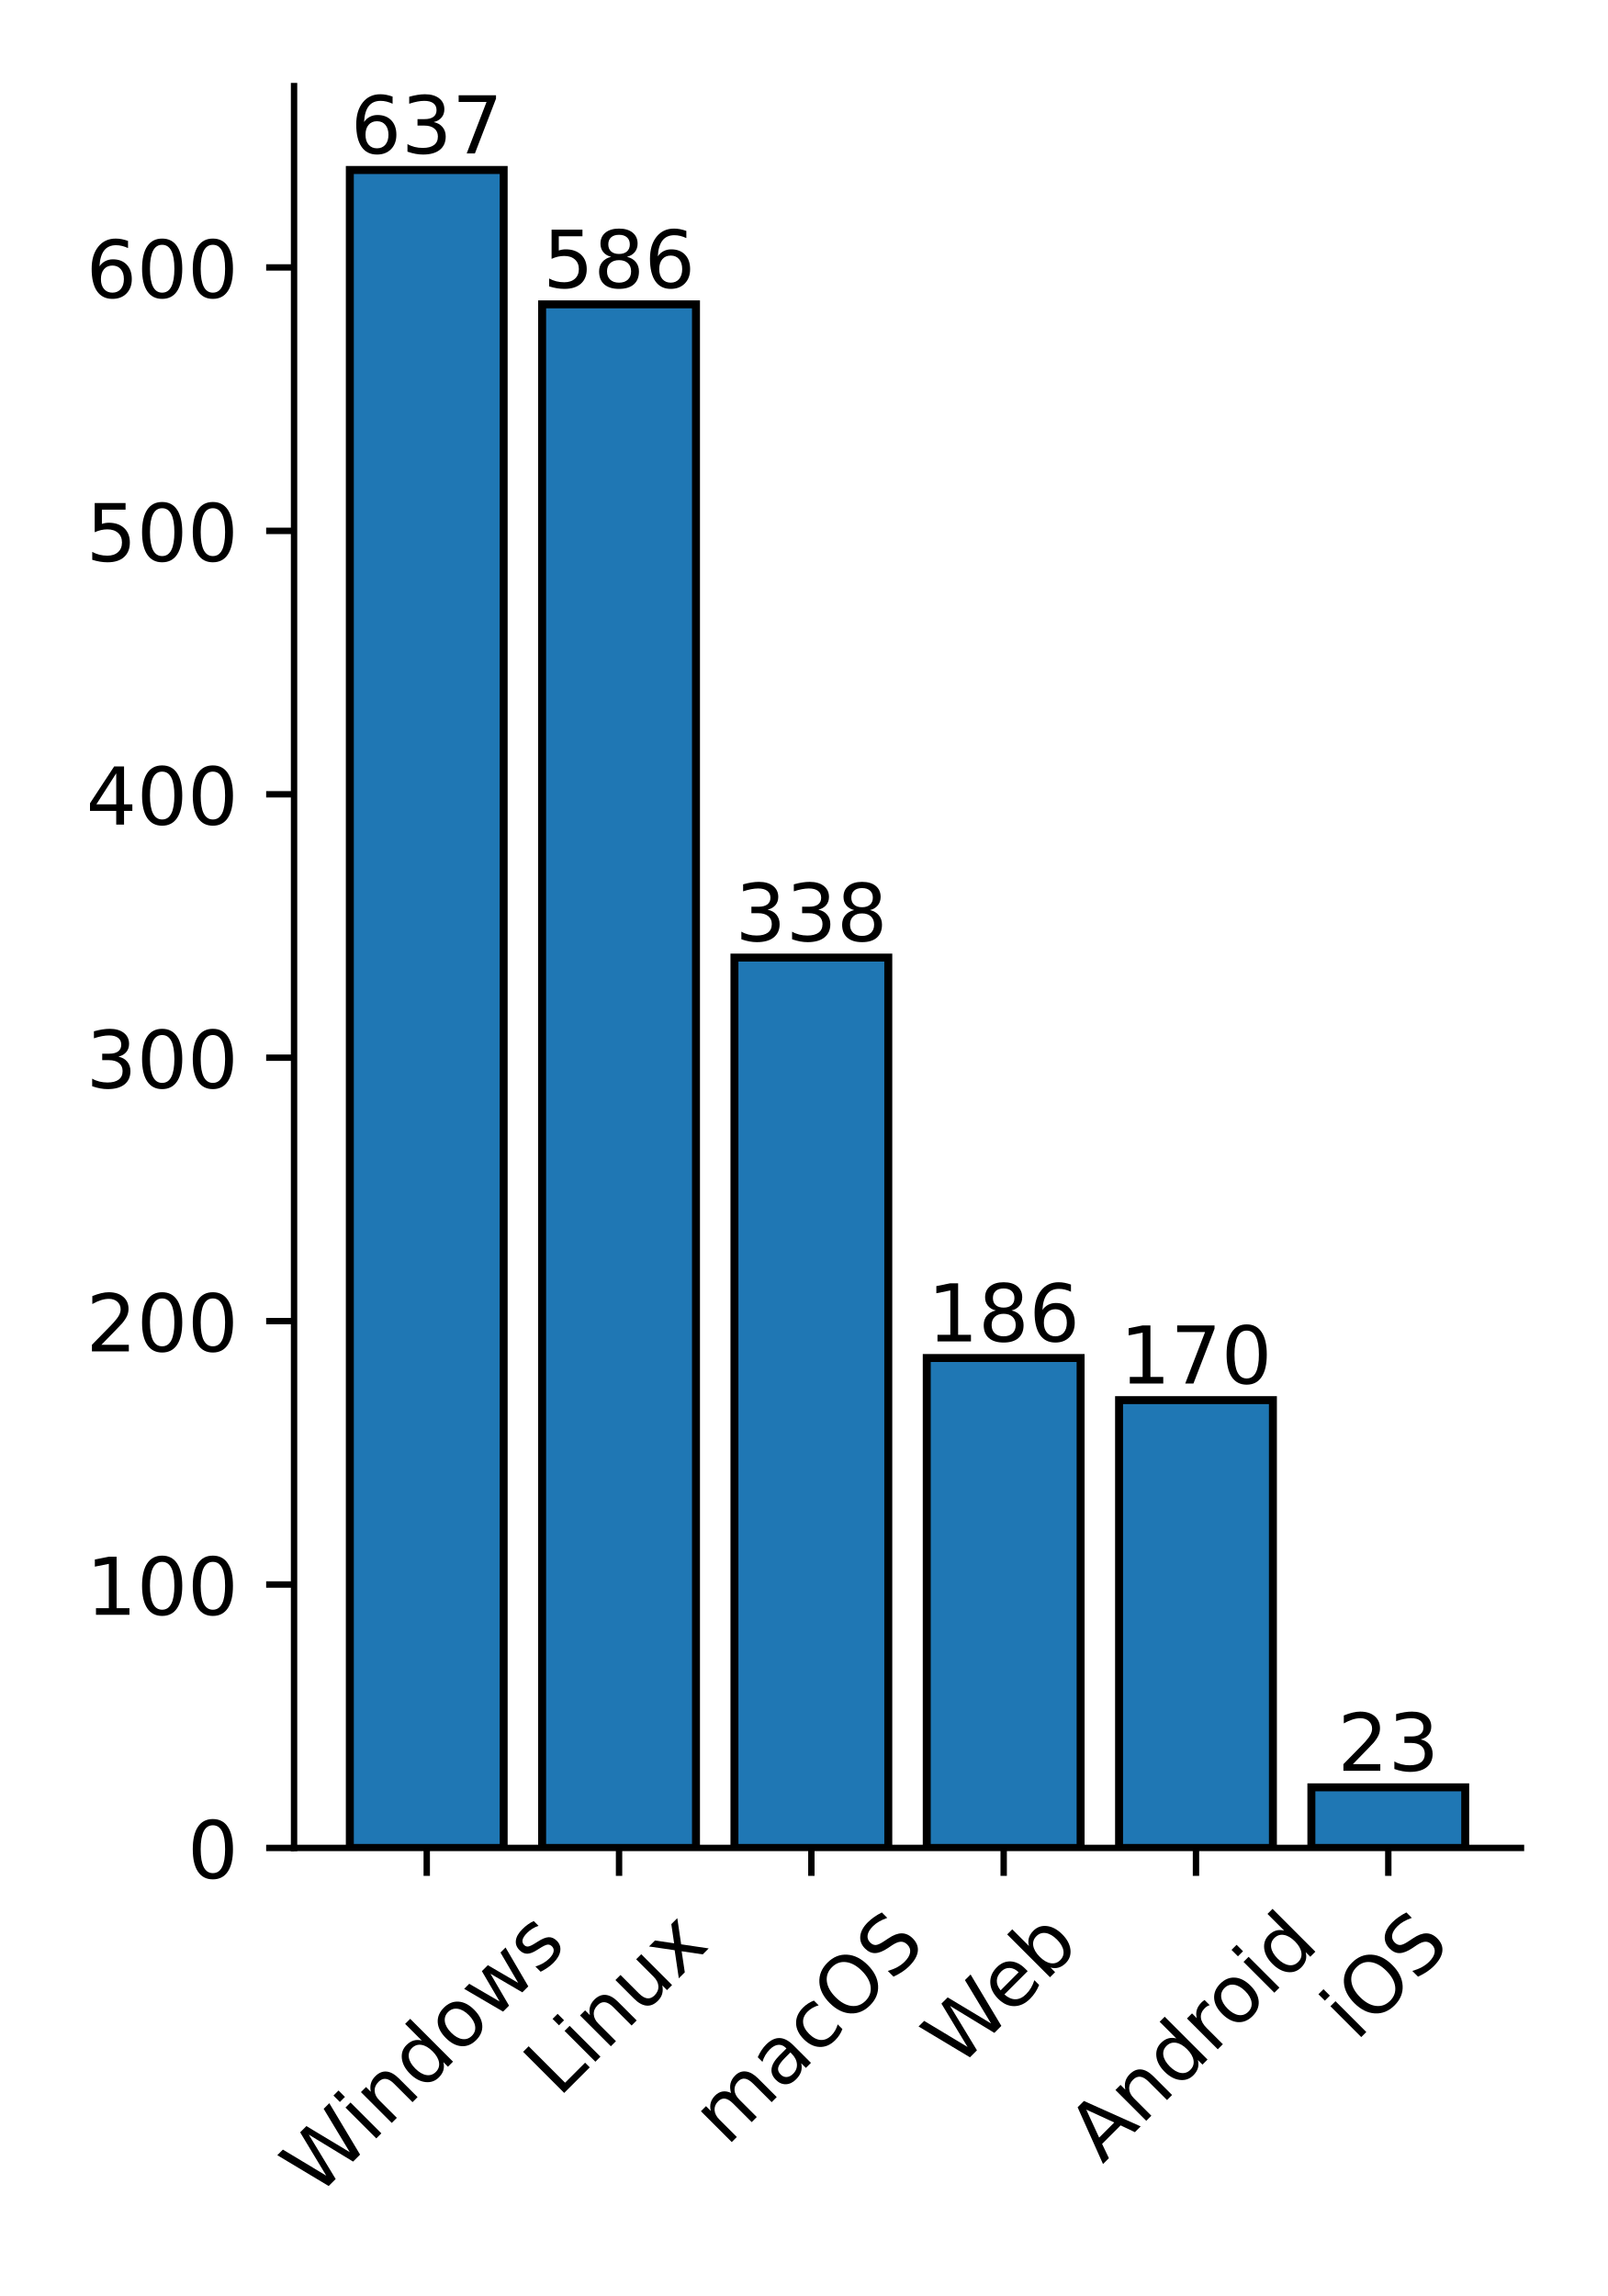
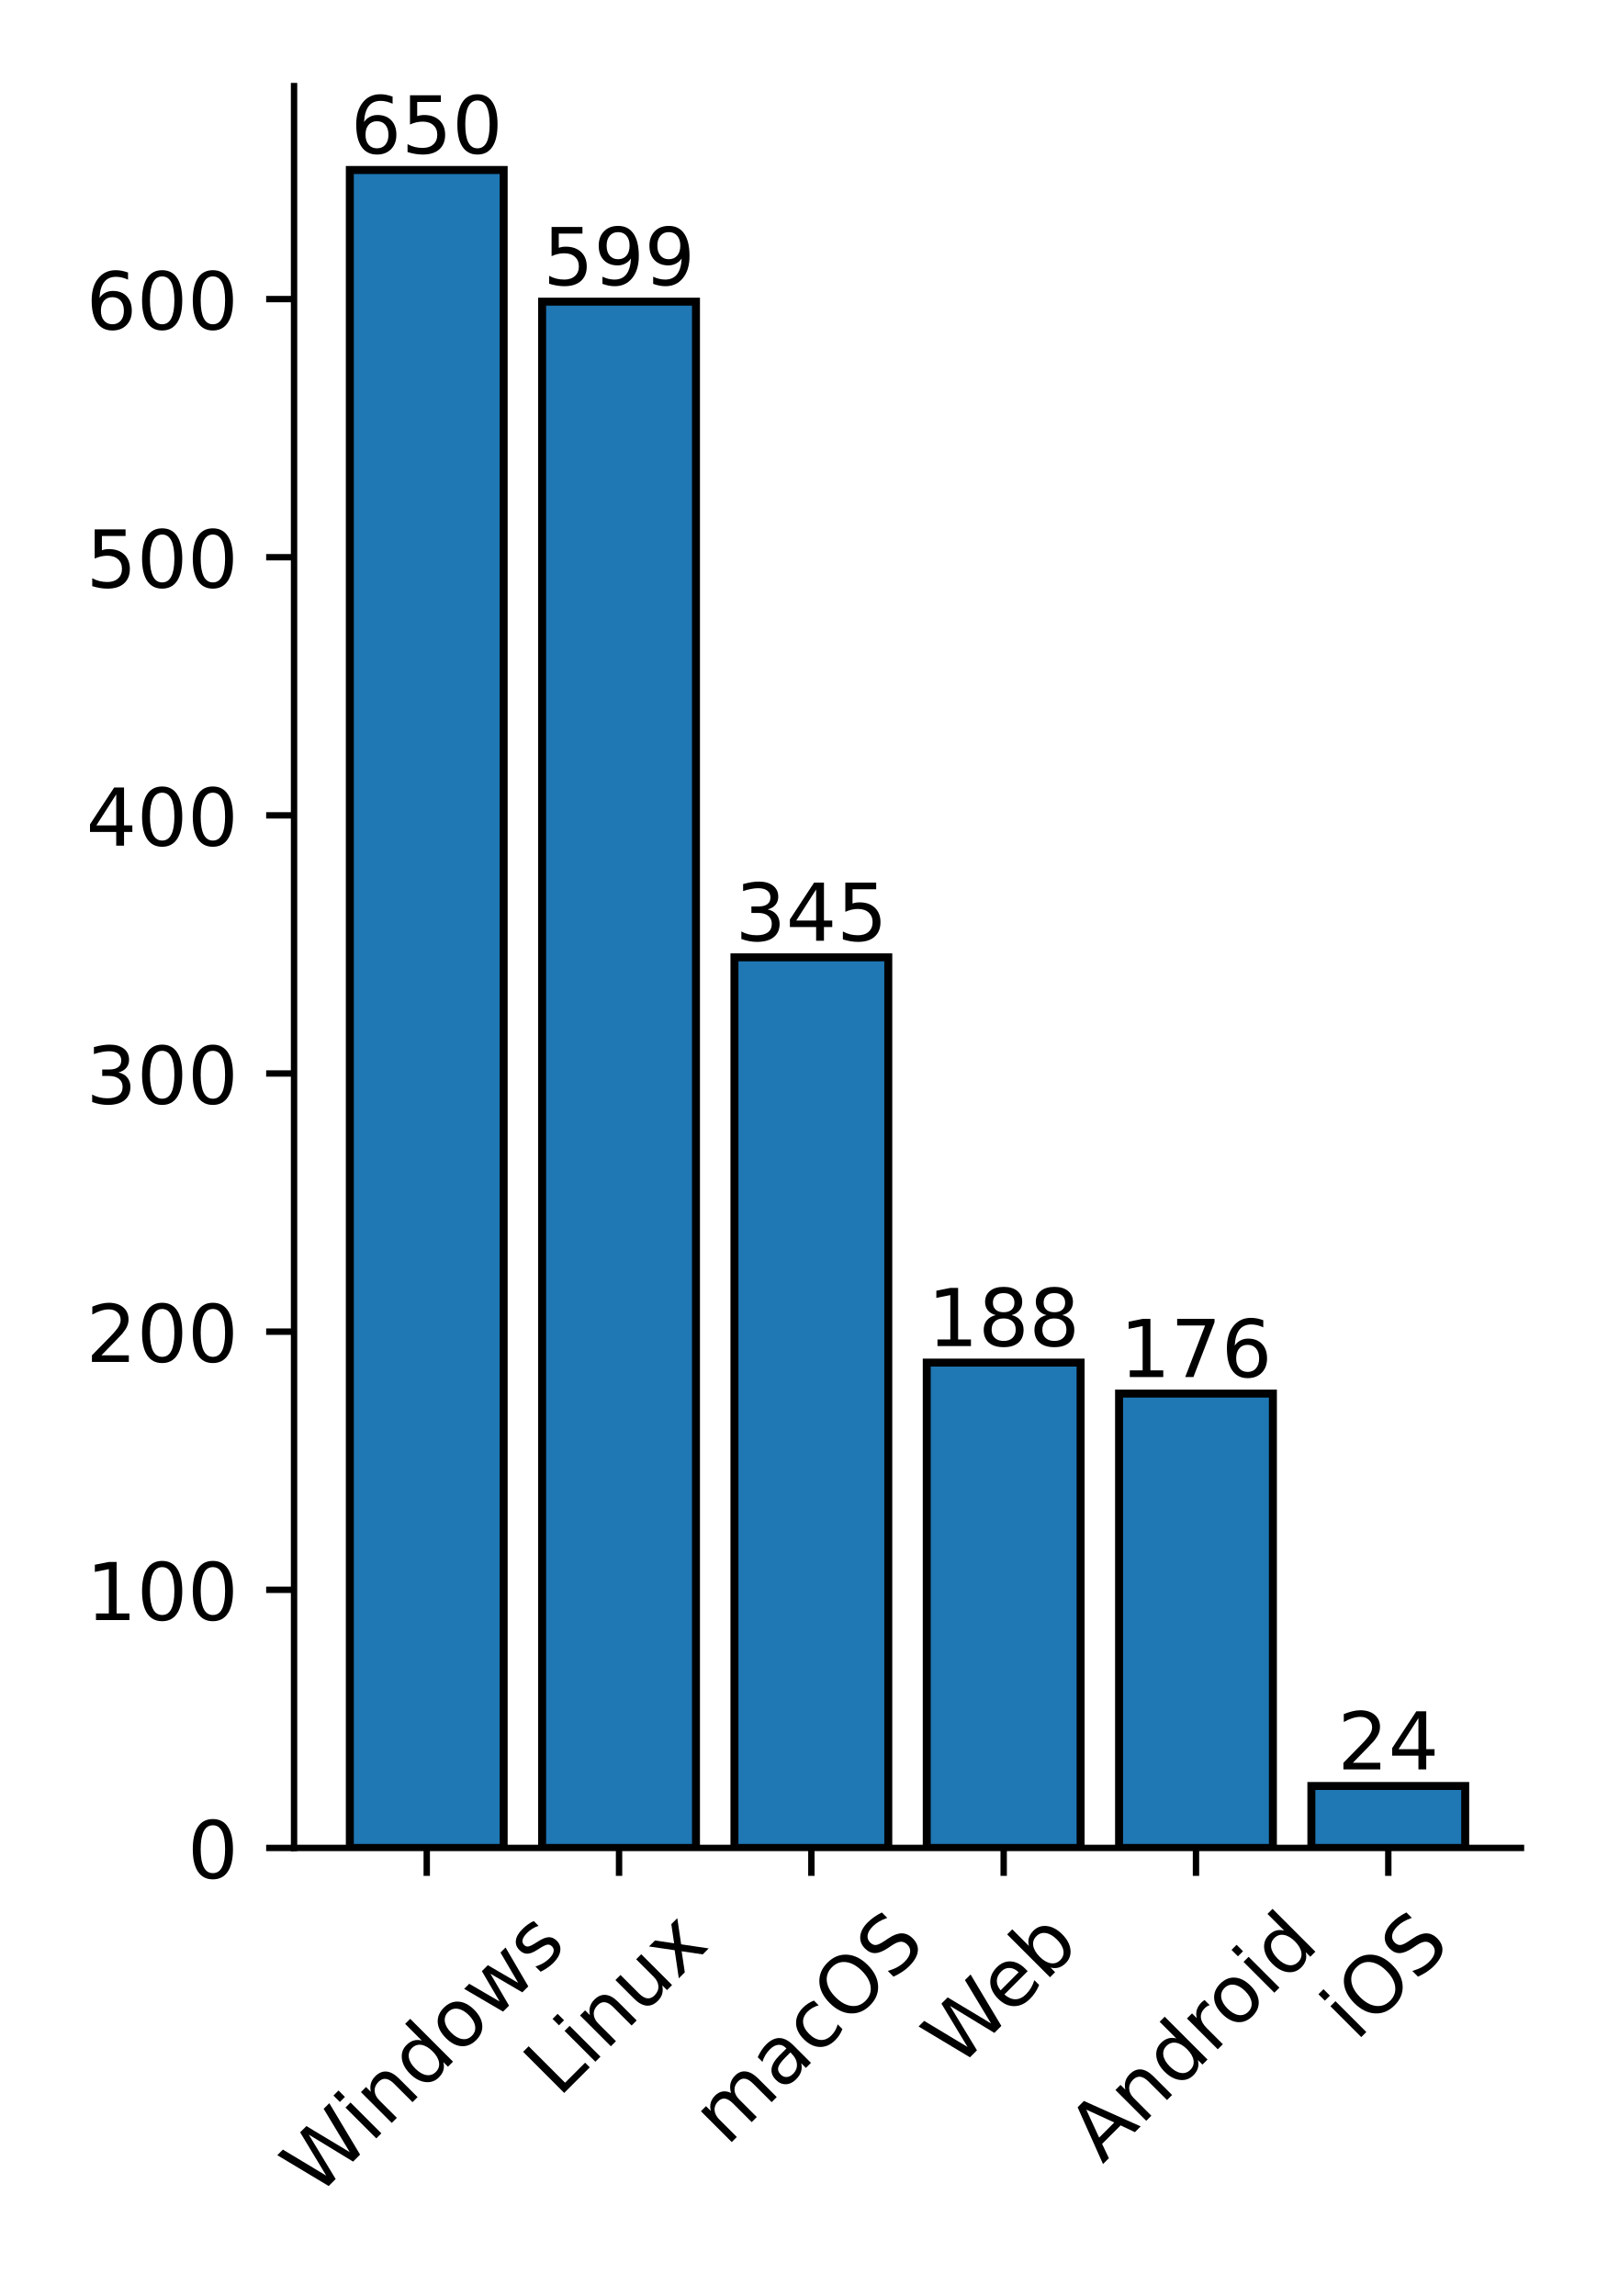
<svg xmlns="http://www.w3.org/2000/svg" xmlns:xlink="http://www.w3.org/1999/xlink" width="201.6pt" height="288pt" viewBox="0 0 201.6 288" version="1.1">
  <defs>
    <style type="text/css">*{stroke-linejoin: round; stroke-linecap: butt}</style>
  </defs>
  <g id="figure_1">
    <g id="patch_1">
      <path d="M 0 288  L 201.6 288  L 201.6 0  L 0 0  L 0 288  z " style="fill: none" />
    </g>
    <g id="axes_1">
      <g id="patch_2">
        <path d="M 36.888 231.796  L 190.8 231.796  L 190.8 10.8  L 36.888 10.8  L 36.888 231.796  z " style="fill: none" />
      </g>
      <g id="patch_3">
-         <path d="M 43.884 231.796  L 63.183 231.796  L 63.183 21.324  L 43.884 21.324  z " clip-path="url(#p522da1a7b5)" style="fill: #1f77b4; stroke: #000000; stroke-linejoin: miter" />
+         <path d="M 43.884 231.796  L 63.183 231.796  L 63.183 21.324  L 43.884 21.324  z " clip-path="url(#pebe64b46ac)" style="fill: #1f77b4; stroke: #000000; stroke-linejoin: miter" />
      </g>
      <g id="patch_4">
-         <path d="M 68.008 231.796  L 87.307 231.796  L 87.307 38.175  L 68.008 38.175  z " clip-path="url(#p522da1a7b5)" style="fill: #1f77b4; stroke: #000000; stroke-linejoin: miter" />
+         <path d="M 68.008 231.796  L 87.307 231.796  L 87.307 37.838  L 68.008 37.838  z " clip-path="url(#pebe64b46ac)" style="fill: #1f77b4; stroke: #000000; stroke-linejoin: miter" />
      </g>
      <g id="patch_5">
-         <path d="M 92.132 231.796  L 111.431 231.796  L 111.431 120.117  L 92.132 120.117  z " clip-path="url(#p522da1a7b5)" style="fill: #1f77b4; stroke: #000000; stroke-linejoin: miter" />
+         <path d="M 92.132 231.796  L 111.431 231.796  L 111.431 120.084  L 92.132 120.084  z " clip-path="url(#pebe64b46ac)" style="fill: #1f77b4; stroke: #000000; stroke-linejoin: miter" />
      </g>
      <g id="patch_6">
-         <path d="M 116.256 231.796  L 135.556 231.796  L 135.556 170.34  L 116.256 170.34  z " clip-path="url(#p522da1a7b5)" style="fill: #1f77b4; stroke: #000000; stroke-linejoin: miter" />
+         <path d="M 116.256 231.796  L 135.556 231.796  L 135.556 170.921  L 116.256 170.921  z " clip-path="url(#pebe64b46ac)" style="fill: #1f77b4; stroke: #000000; stroke-linejoin: miter" />
      </g>
      <g id="patch_7">
-         <path d="M 140.38 231.796  L 159.68 231.796  L 159.68 175.626  L 140.38 175.626  z " clip-path="url(#p522da1a7b5)" style="fill: #1f77b4; stroke: #000000; stroke-linejoin: miter" />
+         <path d="M 140.38 231.796  L 159.68 231.796  L 159.68 174.807  L 140.38 174.807  z " clip-path="url(#pebe64b46ac)" style="fill: #1f77b4; stroke: #000000; stroke-linejoin: miter" />
      </g>
      <g id="patch_8">
-         <path d="M 164.505 231.796  L 183.804 231.796  L 183.804 224.197  L 164.505 224.197  z " clip-path="url(#p522da1a7b5)" style="fill: #1f77b4; stroke: #000000; stroke-linejoin: miter" />
+         <path d="M 164.505 231.796  L 183.804 231.796  L 183.804 224.025  L 164.505 224.025  z " clip-path="url(#pebe64b46ac)" style="fill: #1f77b4; stroke: #000000; stroke-linejoin: miter" />
      </g>
      <g id="matplotlib.axis_1">
        <g id="xtick_1">
          <g id="line2d_1">
            <defs>
-               <path id="m9879edc6cd" d="M 0 0  L 0 3.5  " style="stroke: #000000; stroke-width: 0.8" />
+               <path id="m612bc39507" d="M 0 0  L 0 3.5  " style="stroke: #000000; stroke-width: 0.8" />
            </defs>
            <g>
-               <use xlink:href="#m9879edc6cd" x="53.533" y="231.796" style="stroke: #000000; stroke-width: 0.8" />
+               <use xlink:href="#m612bc39507" x="53.533" y="231.796" style="stroke: #000000; stroke-width: 0.8" />
            </g>
          </g>
          <g id="text_1">
            <g transform="translate(39.7043 275.7294) rotate(-45) scale(0.1 -0.1)">
              <defs>
                <path id="DejaVuSans-57" d="M 213 4666  L 850 4666  L 1831 722  L 2809 4666  L 3519 4666  L 4500 722  L 5478 4666  L 6119 4666  L 4947 0  L 4153 0  L 3169 4050  L 2175 0  L 1381 0  L 213 4666  z " transform="scale(0.015625)" />
                <path id="DejaVuSans-69" d="M 603 3500  L 1178 3500  L 1178 0  L 603 0  L 603 3500  z M 603 4863  L 1178 4863  L 1178 4134  L 603 4134  L 603 4863  z " transform="scale(0.015625)" />
                <path id="DejaVuSans-6e" d="M 3513 2113  L 3513 0  L 2938 0  L 2938 2094  Q 2938 2591 2744 2837  Q 2550 3084 2163 3084  Q 1697 3084 1428 2787  Q 1159 2491 1159 1978  L 1159 0  L 581 0  L 581 3500  L 1159 3500  L 1159 2956  Q 1366 3272 1645 3428  Q 1925 3584 2291 3584  Q 2894 3584 3203 3211  Q 3513 2838 3513 2113  z " transform="scale(0.015625)" />
                <path id="DejaVuSans-64" d="M 2906 2969  L 2906 4863  L 3481 4863  L 3481 0  L 2906 0  L 2906 525  Q 2725 213 2448 61  Q 2172 -91 1784 -91  Q 1150 -91 751 415  Q 353 922 353 1747  Q 353 2572 751 3078  Q 1150 3584 1784 3584  Q 2172 3584 2448 3432  Q 2725 3281 2906 2969  z M 947 1747  Q 947 1113 1208 752  Q 1469 391 1925 391  Q 2381 391 2643 752  Q 2906 1113 2906 1747  Q 2906 2381 2643 2742  Q 2381 3103 1925 3103  Q 1469 3103 1208 2742  Q 947 2381 947 1747  z " transform="scale(0.015625)" />
                <path id="DejaVuSans-6f" d="M 1959 3097  Q 1497 3097 1228 2736  Q 959 2375 959 1747  Q 959 1119 1226 758  Q 1494 397 1959 397  Q 2419 397 2687 759  Q 2956 1122 2956 1747  Q 2956 2369 2687 2733  Q 2419 3097 1959 3097  z M 1959 3584  Q 2709 3584 3137 3096  Q 3566 2609 3566 1747  Q 3566 888 3137 398  Q 2709 -91 1959 -91  Q 1206 -91 779 398  Q 353 888 353 1747  Q 353 2609 779 3096  Q 1206 3584 1959 3584  z " transform="scale(0.015625)" />
                <path id="DejaVuSans-77" d="M 269 3500  L 844 3500  L 1563 769  L 2278 3500  L 2956 3500  L 3675 769  L 4391 3500  L 4966 3500  L 4050 0  L 3372 0  L 2619 2869  L 1863 0  L 1184 0  L 269 3500  z " transform="scale(0.015625)" />
                <path id="DejaVuSans-73" d="M 2834 3397  L 2834 2853  Q 2591 2978 2328 3040  Q 2066 3103 1784 3103  Q 1356 3103 1142 2972  Q 928 2841 928 2578  Q 928 2378 1081 2264  Q 1234 2150 1697 2047  L 1894 2003  Q 2506 1872 2764 1633  Q 3022 1394 3022 966  Q 3022 478 2636 193  Q 2250 -91 1575 -91  Q 1294 -91 989 -36  Q 684 19 347 128  L 347 722  Q 666 556 975 473  Q 1284 391 1588 391  Q 1994 391 2212 530  Q 2431 669 2431 922  Q 2431 1156 2273 1281  Q 2116 1406 1581 1522  L 1381 1569  Q 847 1681 609 1914  Q 372 2147 372 2553  Q 372 3047 722 3315  Q 1072 3584 1716 3584  Q 2034 3584 2315 3537  Q 2597 3491 2834 3397  z " transform="scale(0.015625)" />
              </defs>
              <use xlink:href="#DejaVuSans-57" />
-               <use xlink:href="#DejaVuSans-69" x="96.627" />
-               <use xlink:href="#DejaVuSans-6e" x="124.41" />
-               <use xlink:href="#DejaVuSans-64" x="187.789" />
-               <use xlink:href="#DejaVuSans-6f" x="251.266" />
-               <use xlink:href="#DejaVuSans-77" x="312.447" />
-               <use xlink:href="#DejaVuSans-73" x="394.234" />
+               <use xlink:href="#DejaVuSans-69" transform="translate(96.62695 0)" />
+               <use xlink:href="#DejaVuSans-6e" transform="translate(124.4102 0)" />
+               <use xlink:href="#DejaVuSans-64" transform="translate(187.7891 0)" />
+               <use xlink:href="#DejaVuSans-6f" transform="translate(251.2656 0)" />
+               <use xlink:href="#DejaVuSans-77" transform="translate(312.4473 0)" />
+               <use xlink:href="#DejaVuSans-73" transform="translate(394.2344 0)" />
            </g>
          </g>
        </g>
        <g id="xtick_2">
          <g id="line2d_2">
            <g>
-               <use xlink:href="#m9879edc6cd" x="77.657" y="231.796" style="stroke: #000000; stroke-width: 0.8" />
+               <use xlink:href="#m612bc39507" x="77.657" y="231.796" style="stroke: #000000; stroke-width: 0.8" />
            </g>
          </g>
          <g id="text_2">
            <g transform="translate(70.08254 263.2214) rotate(-45) scale(0.1 -0.1)">
              <defs>
                <path id="DejaVuSans-4c" d="M 628 4666  L 1259 4666  L 1259 531  L 3531 531  L 3531 0  L 628 0  L 628 4666  z " transform="scale(0.015625)" />
                <path id="DejaVuSans-75" d="M 544 1381  L 544 3500  L 1119 3500  L 1119 1403  Q 1119 906 1312 657  Q 1506 409 1894 409  Q 2359 409 2629 706  Q 2900 1003 2900 1516  L 2900 3500  L 3475 3500  L 3475 0  L 2900 0  L 2900 538  Q 2691 219 2414 64  Q 2138 -91 1772 -91  Q 1169 -91 856 284  Q 544 659 544 1381  z M 1991 3584  L 1991 3584  z " transform="scale(0.015625)" />
                <path id="DejaVuSans-78" d="M 3513 3500  L 2247 1797  L 3578 0  L 2900 0  L 1881 1375  L 863 0  L 184 0  L 1544 1831  L 300 3500  L 978 3500  L 1906 2253  L 2834 3500  L 3513 3500  z " transform="scale(0.015625)" />
              </defs>
              <use xlink:href="#DejaVuSans-4c" />
-               <use xlink:href="#DejaVuSans-69" x="55.713" />
-               <use xlink:href="#DejaVuSans-6e" x="83.496" />
-               <use xlink:href="#DejaVuSans-75" x="146.875" />
-               <use xlink:href="#DejaVuSans-78" x="210.254" />
+               <use xlink:href="#DejaVuSans-69" transform="translate(55.71289 0)" />
+               <use xlink:href="#DejaVuSans-6e" transform="translate(83.49609 0)" />
+               <use xlink:href="#DejaVuSans-75" transform="translate(146.875 0)" />
+               <use xlink:href="#DejaVuSans-78" transform="translate(210.2539 0)" />
            </g>
          </g>
        </g>
        <g id="xtick_3">
          <g id="line2d_3">
            <g>
-               <use xlink:href="#m9879edc6cd" x="101.782" y="231.796" style="stroke: #000000; stroke-width: 0.8" />
+               <use xlink:href="#m612bc39507" x="101.782" y="231.796" style="stroke: #000000; stroke-width: 0.8" />
            </g>
          </g>
          <g id="text_3">
            <g transform="translate(91.15073 269.3334) rotate(-45) scale(0.1 -0.1)">
              <defs>
                <path id="DejaVuSans-6d" d="M 3328 2828  Q 3544 3216 3844 3400  Q 4144 3584 4550 3584  Q 5097 3584 5394 3201  Q 5691 2819 5691 2113  L 5691 0  L 5113 0  L 5113 2094  Q 5113 2597 4934 2840  Q 4756 3084 4391 3084  Q 3944 3084 3684 2787  Q 3425 2491 3425 1978  L 3425 0  L 2847 0  L 2847 2094  Q 2847 2600 2669 2842  Q 2491 3084 2119 3084  Q 1678 3084 1418 2786  Q 1159 2488 1159 1978  L 1159 0  L 581 0  L 581 3500  L 1159 3500  L 1159 2956  Q 1356 3278 1631 3431  Q 1906 3584 2284 3584  Q 2666 3584 2933 3390  Q 3200 3197 3328 2828  z " transform="scale(0.015625)" />
                <path id="DejaVuSans-61" d="M 2194 1759  Q 1497 1759 1228 1600  Q 959 1441 959 1056  Q 959 750 1161 570  Q 1363 391 1709 391  Q 2188 391 2477 730  Q 2766 1069 2766 1631  L 2766 1759  L 2194 1759  z M 3341 1997  L 3341 0  L 2766 0  L 2766 531  Q 2569 213 2275 61  Q 1981 -91 1556 -91  Q 1019 -91 701 211  Q 384 513 384 1019  Q 384 1609 779 1909  Q 1175 2209 1959 2209  L 2766 2209  L 2766 2266  Q 2766 2663 2505 2880  Q 2244 3097 1772 3097  Q 1472 3097 1187 3025  Q 903 2953 641 2809  L 641 3341  Q 956 3463 1253 3523  Q 1550 3584 1831 3584  Q 2591 3584 2966 3190  Q 3341 2797 3341 1997  z " transform="scale(0.015625)" />
                <path id="DejaVuSans-63" d="M 3122 3366  L 3122 2828  Q 2878 2963 2633 3030  Q 2388 3097 2138 3097  Q 1578 3097 1268 2742  Q 959 2388 959 1747  Q 959 1106 1268 751  Q 1578 397 2138 397  Q 2388 397 2633 464  Q 2878 531 3122 666  L 3122 134  Q 2881 22 2623 -34  Q 2366 -91 2075 -91  Q 1284 -91 818 406  Q 353 903 353 1747  Q 353 2603 823 3093  Q 1294 3584 2113 3584  Q 2378 3584 2631 3529  Q 2884 3475 3122 3366  z " transform="scale(0.015625)" />
                <path id="DejaVuSans-4f" d="M 2522 4238  Q 1834 4238 1429 3725  Q 1025 3213 1025 2328  Q 1025 1447 1429 934  Q 1834 422 2522 422  Q 3209 422 3611 934  Q 4013 1447 4013 2328  Q 4013 3213 3611 3725  Q 3209 4238 2522 4238  z M 2522 4750  Q 3503 4750 4090 4092  Q 4678 3434 4678 2328  Q 4678 1225 4090 567  Q 3503 -91 2522 -91  Q 1538 -91 948 565  Q 359 1222 359 2328  Q 359 3434 948 4092  Q 1538 4750 2522 4750  z " transform="scale(0.015625)" />
                <path id="DejaVuSans-53" d="M 3425 4513  L 3425 3897  Q 3066 4069 2747 4153  Q 2428 4238 2131 4238  Q 1616 4238 1336 4038  Q 1056 3838 1056 3469  Q 1056 3159 1242 3001  Q 1428 2844 1947 2747  L 2328 2669  Q 3034 2534 3370 2195  Q 3706 1856 3706 1288  Q 3706 609 3251 259  Q 2797 -91 1919 -91  Q 1588 -91 1214 -16  Q 841 59 441 206  L 441 856  Q 825 641 1194 531  Q 1563 422 1919 422  Q 2459 422 2753 634  Q 3047 847 3047 1241  Q 3047 1584 2836 1778  Q 2625 1972 2144 2069  L 1759 2144  Q 1053 2284 737 2584  Q 422 2884 422 3419  Q 422 4038 858 4394  Q 1294 4750 2059 4750  Q 2388 4750 2728 4690  Q 3069 4631 3425 4513  z " transform="scale(0.015625)" />
              </defs>
              <use xlink:href="#DejaVuSans-6d" />
-               <use xlink:href="#DejaVuSans-61" x="97.412" />
-               <use xlink:href="#DejaVuSans-63" x="158.691" />
-               <use xlink:href="#DejaVuSans-4f" x="213.672" />
-               <use xlink:href="#DejaVuSans-53" x="292.383" />
+               <use xlink:href="#DejaVuSans-61" transform="translate(97.41211 0)" />
+               <use xlink:href="#DejaVuSans-63" transform="translate(158.6914 0)" />
+               <use xlink:href="#DejaVuSans-4f" transform="translate(213.6719 0)" />
+               <use xlink:href="#DejaVuSans-53" transform="translate(292.3828 0)" />
            </g>
          </g>
        </g>
        <g id="xtick_4">
          <g id="line2d_4">
            <g>
-               <use xlink:href="#m9879edc6cd" x="125.906" y="231.796" style="stroke: #000000; stroke-width: 0.8" />
+               <use xlink:href="#m612bc39507" x="125.906" y="231.796" style="stroke: #000000; stroke-width: 0.8" />
            </g>
          </g>
          <g id="text_4">
            <g transform="translate(120.149 259.5853) rotate(-45) scale(0.1 -0.1)">
              <defs>
                <path id="DejaVuSans-65" d="M 3597 1894  L 3597 1613  L 953 1613  Q 991 1019 1311 708  Q 1631 397 2203 397  Q 2534 397 2845 478  Q 3156 559 3463 722  L 3463 178  Q 3153 47 2828 -22  Q 2503 -91 2169 -91  Q 1331 -91 842 396  Q 353 884 353 1716  Q 353 2575 817 3079  Q 1281 3584 2069 3584  Q 2775 3584 3186 3129  Q 3597 2675 3597 1894  z M 3022 2063  Q 3016 2534 2758 2815  Q 2500 3097 2075 3097  Q 1594 3097 1305 2825  Q 1016 2553 972 2059  L 3022 2063  z " transform="scale(0.015625)" />
                <path id="DejaVuSans-62" d="M 3116 1747  Q 3116 2381 2855 2742  Q 2594 3103 2138 3103  Q 1681 3103 1420 2742  Q 1159 2381 1159 1747  Q 1159 1113 1420 752  Q 1681 391 2138 391  Q 2594 391 2855 752  Q 3116 1113 3116 1747  z M 1159 2969  Q 1341 3281 1617 3432  Q 1894 3584 2278 3584  Q 2916 3584 3314 3078  Q 3713 2572 3713 1747  Q 3713 922 3314 415  Q 2916 -91 2278 -91  Q 1894 -91 1617 61  Q 1341 213 1159 525  L 1159 0  L 581 0  L 581 4863  L 1159 4863  L 1159 2969  z " transform="scale(0.015625)" />
              </defs>
              <use xlink:href="#DejaVuSans-57" />
-               <use xlink:href="#DejaVuSans-65" x="93.002" />
-               <use xlink:href="#DejaVuSans-62" x="154.525" />
+               <use xlink:href="#DejaVuSans-65" transform="translate(93.00195 0)" />
+               <use xlink:href="#DejaVuSans-62" transform="translate(154.5254 0)" />
            </g>
          </g>
        </g>
        <g id="xtick_5">
          <g id="line2d_5">
            <g>
-               <use xlink:href="#m9879edc6cd" x="150.03" y="231.796" style="stroke: #000000; stroke-width: 0.8" />
+               <use xlink:href="#m612bc39507" x="150.03" y="231.796" style="stroke: #000000; stroke-width: 0.8" />
            </g>
          </g>
          <g id="text_5">
            <g transform="translate(138.3136 271.5045) rotate(-45) scale(0.1 -0.1)">
              <defs>
                <path id="DejaVuSans-41" d="M 2188 4044  L 1331 1722  L 3047 1722  L 2188 4044  z M 1831 4666  L 2547 4666  L 4325 0  L 3669 0  L 3244 1197  L 1141 1197  L 716 0  L 50 0  L 1831 4666  z " transform="scale(0.015625)" />
                <path id="DejaVuSans-72" d="M 2631 2963  Q 2534 3019 2420 3045  Q 2306 3072 2169 3072  Q 1681 3072 1420 2755  Q 1159 2438 1159 1844  L 1159 0  L 581 0  L 581 3500  L 1159 3500  L 1159 2956  Q 1341 3275 1631 3429  Q 1922 3584 2338 3584  Q 2397 3584 2469 3576  Q 2541 3569 2628 3553  L 2631 2963  z " transform="scale(0.015625)" />
              </defs>
              <use xlink:href="#DejaVuSans-41" />
-               <use xlink:href="#DejaVuSans-6e" x="68.408" />
-               <use xlink:href="#DejaVuSans-64" x="131.787" />
-               <use xlink:href="#DejaVuSans-72" x="195.264" />
-               <use xlink:href="#DejaVuSans-6f" x="234.127" />
-               <use xlink:href="#DejaVuSans-69" x="295.309" />
-               <use xlink:href="#DejaVuSans-64" x="323.092" />
+               <use xlink:href="#DejaVuSans-6e" transform="translate(68.4082 0)" />
+               <use xlink:href="#DejaVuSans-64" transform="translate(131.7871 0)" />
+               <use xlink:href="#DejaVuSans-72" transform="translate(195.2637 0)" />
+               <use xlink:href="#DejaVuSans-6f" transform="translate(234.127 0)" />
+               <use xlink:href="#DejaVuSans-69" transform="translate(295.3086 0)" />
+               <use xlink:href="#DejaVuSans-64" transform="translate(323.0918 0)" />
            </g>
          </g>
        </g>
        <g id="xtick_6">
          <g id="line2d_6">
            <g>
-               <use xlink:href="#m9879edc6cd" x="174.154" y="231.796" style="stroke: #000000; stroke-width: 0.8" />
+               <use xlink:href="#m612bc39507" x="174.154" y="231.796" style="stroke: #000000; stroke-width: 0.8" />
            </g>
          </g>
          <g id="text_6">
            <g transform="translate(170.0956 256.189) rotate(-45) scale(0.1 -0.1)">
              <use xlink:href="#DejaVuSans-69" />
-               <use xlink:href="#DejaVuSans-4f" x="27.783" />
-               <use xlink:href="#DejaVuSans-53" x="106.494" />
+               <use xlink:href="#DejaVuSans-4f" transform="translate(27.7832 0)" />
+               <use xlink:href="#DejaVuSans-53" transform="translate(106.4941 0)" />
            </g>
          </g>
        </g>
      </g>
      <g id="matplotlib.axis_2">
        <g id="ytick_1">
          <g id="line2d_7">
            <defs>
-               <path id="macdeab1734" d="M 0 0  L -3.5 0  " style="stroke: #000000; stroke-width: 0.8" />
+               <path id="m6b2bd53ecc" d="M 0 0  L -3.5 0  " style="stroke: #000000; stroke-width: 0.8" />
            </defs>
            <g>
-               <use xlink:href="#macdeab1734" x="36.888" y="231.796" style="stroke: #000000; stroke-width: 0.8" />
+               <use xlink:href="#m6b2bd53ecc" x="36.888" y="231.796" style="stroke: #000000; stroke-width: 0.8" />
            </g>
          </g>
          <g id="text_7">
            <g transform="translate(23.525 235.5956) scale(0.1 -0.1)">
              <defs>
                <path id="DejaVuSans-30" d="M 2034 4250  Q 1547 4250 1301 3770  Q 1056 3291 1056 2328  Q 1056 1369 1301 889  Q 1547 409 2034 409  Q 2525 409 2770 889  Q 3016 1369 3016 2328  Q 3016 3291 2770 3770  Q 2525 4250 2034 4250  z M 2034 4750  Q 2819 4750 3233 4129  Q 3647 3509 3647 2328  Q 3647 1150 3233 529  Q 2819 -91 2034 -91  Q 1250 -91 836 529  Q 422 1150 422 2328  Q 422 3509 836 4129  Q 1250 4750 2034 4750  z " transform="scale(0.015625)" />
              </defs>
              <use xlink:href="#DejaVuSans-30" />
            </g>
          </g>
        </g>
        <g id="ytick_2">
          <g id="line2d_8">
            <g>
-               <use xlink:href="#macdeab1734" x="36.888" y="198.755" style="stroke: #000000; stroke-width: 0.8" />
+               <use xlink:href="#m6b2bd53ecc" x="36.888" y="199.416" style="stroke: #000000; stroke-width: 0.8" />
            </g>
          </g>
          <g id="text_8">
-             <g transform="translate(10.8 202.5543) scale(0.1 -0.1)">
+             <g transform="translate(10.8 203.2152) scale(0.1 -0.1)">
              <defs>
                <path id="DejaVuSans-31" d="M 794 531  L 1825 531  L 1825 4091  L 703 3866  L 703 4441  L 1819 4666  L 2450 4666  L 2450 531  L 3481 531  L 3481 0  L 794 0  L 794 531  z " transform="scale(0.015625)" />
              </defs>
              <use xlink:href="#DejaVuSans-31" />
-               <use xlink:href="#DejaVuSans-30" x="63.623" />
-               <use xlink:href="#DejaVuSans-30" x="127.246" />
+               <use xlink:href="#DejaVuSans-30" transform="translate(63.62305 0)" />
+               <use xlink:href="#DejaVuSans-30" transform="translate(127.2461 0)" />
            </g>
          </g>
        </g>
        <g id="ytick_3">
          <g id="line2d_9">
            <g>
-               <use xlink:href="#macdeab1734" x="36.888" y="165.714" style="stroke: #000000; stroke-width: 0.8" />
+               <use xlink:href="#m6b2bd53ecc" x="36.888" y="167.036" style="stroke: #000000; stroke-width: 0.8" />
            </g>
          </g>
          <g id="text_9">
-             <g transform="translate(10.8 169.5131) scale(0.1 -0.1)">
+             <g transform="translate(10.8 170.8347) scale(0.1 -0.1)">
              <defs>
                <path id="DejaVuSans-32" d="M 1228 531  L 3431 531  L 3431 0  L 469 0  L 469 531  Q 828 903 1448 1529  Q 2069 2156 2228 2338  Q 2531 2678 2651 2914  Q 2772 3150 2772 3378  Q 2772 3750 2511 3984  Q 2250 4219 1831 4219  Q 1534 4219 1204 4116  Q 875 4013 500 3803  L 500 4441  Q 881 4594 1212 4672  Q 1544 4750 1819 4750  Q 2544 4750 2975 4387  Q 3406 4025 3406 3419  Q 3406 3131 3298 2873  Q 3191 2616 2906 2266  Q 2828 2175 2409 1742  Q 1991 1309 1228 531  z " transform="scale(0.015625)" />
              </defs>
              <use xlink:href="#DejaVuSans-32" />
-               <use xlink:href="#DejaVuSans-30" x="63.623" />
-               <use xlink:href="#DejaVuSans-30" x="127.246" />
+               <use xlink:href="#DejaVuSans-30" transform="translate(63.62305 0)" />
+               <use xlink:href="#DejaVuSans-30" transform="translate(127.2461 0)" />
            </g>
          </g>
        </g>
        <g id="ytick_4">
          <g id="line2d_10">
            <g>
-               <use xlink:href="#macdeab1734" x="36.888" y="132.673" style="stroke: #000000; stroke-width: 0.8" />
+               <use xlink:href="#m6b2bd53ecc" x="36.888" y="134.655" style="stroke: #000000; stroke-width: 0.8" />
            </g>
          </g>
          <g id="text_10">
-             <g transform="translate(10.8 136.4719) scale(0.1 -0.1)">
+             <g transform="translate(10.8 138.4543) scale(0.1 -0.1)">
              <defs>
                <path id="DejaVuSans-33" d="M 2597 2516  Q 3050 2419 3304 2112  Q 3559 1806 3559 1356  Q 3559 666 3084 287  Q 2609 -91 1734 -91  Q 1441 -91 1130 -33  Q 819 25 488 141  L 488 750  Q 750 597 1062 519  Q 1375 441 1716 441  Q 2309 441 2620 675  Q 2931 909 2931 1356  Q 2931 1769 2642 2001  Q 2353 2234 1838 2234  L 1294 2234  L 1294 2753  L 1863 2753  Q 2328 2753 2575 2939  Q 2822 3125 2822 3475  Q 2822 3834 2567 4026  Q 2313 4219 1838 4219  Q 1578 4219 1281 4162  Q 984 4106 628 3988  L 628 4550  Q 988 4650 1302 4700  Q 1616 4750 1894 4750  Q 2613 4750 3031 4423  Q 3450 4097 3450 3541  Q 3450 3153 3228 2886  Q 3006 2619 2597 2516  z " transform="scale(0.015625)" />
              </defs>
              <use xlink:href="#DejaVuSans-33" />
-               <use xlink:href="#DejaVuSans-30" x="63.623" />
-               <use xlink:href="#DejaVuSans-30" x="127.246" />
+               <use xlink:href="#DejaVuSans-30" transform="translate(63.62305 0)" />
+               <use xlink:href="#DejaVuSans-30" transform="translate(127.2461 0)" />
            </g>
          </g>
        </g>
        <g id="ytick_5">
          <g id="line2d_11">
            <g>
-               <use xlink:href="#macdeab1734" x="36.888" y="99.631" style="stroke: #000000; stroke-width: 0.8" />
+               <use xlink:href="#m6b2bd53ecc" x="36.888" y="102.275" style="stroke: #000000; stroke-width: 0.8" />
            </g>
          </g>
          <g id="text_11">
-             <g transform="translate(10.8 103.4306) scale(0.1 -0.1)">
+             <g transform="translate(10.8 106.0739) scale(0.1 -0.1)">
              <defs>
                <path id="DejaVuSans-34" d="M 2419 4116  L 825 1625  L 2419 1625  L 2419 4116  z M 2253 4666  L 3047 4666  L 3047 1625  L 3713 1625  L 3713 1100  L 3047 1100  L 3047 0  L 2419 0  L 2419 1100  L 313 1100  L 313 1709  L 2253 4666  z " transform="scale(0.015625)" />
              </defs>
              <use xlink:href="#DejaVuSans-34" />
-               <use xlink:href="#DejaVuSans-30" x="63.623" />
-               <use xlink:href="#DejaVuSans-30" x="127.246" />
+               <use xlink:href="#DejaVuSans-30" transform="translate(63.62305 0)" />
+               <use xlink:href="#DejaVuSans-30" transform="translate(127.2461 0)" />
            </g>
          </g>
        </g>
        <g id="ytick_6">
          <g id="line2d_12">
            <g>
-               <use xlink:href="#macdeab1734" x="36.888" y="66.59" style="stroke: #000000; stroke-width: 0.8" />
+               <use xlink:href="#m6b2bd53ecc" x="36.888" y="69.894" style="stroke: #000000; stroke-width: 0.8" />
            </g>
          </g>
          <g id="text_12">
-             <g transform="translate(10.8 70.38936) scale(0.1 -0.1)">
+             <g transform="translate(10.8 73.69349) scale(0.1 -0.1)">
              <defs>
                <path id="DejaVuSans-35" d="M 691 4666  L 3169 4666  L 3169 4134  L 1269 4134  L 1269 2991  Q 1406 3038 1543 3061  Q 1681 3084 1819 3084  Q 2600 3084 3056 2656  Q 3513 2228 3513 1497  Q 3513 744 3044 326  Q 2575 -91 1722 -91  Q 1428 -91 1123 -41  Q 819 9 494 109  L 494 744  Q 775 591 1075 516  Q 1375 441 1709 441  Q 2250 441 2565 725  Q 2881 1009 2881 1497  Q 2881 1984 2565 2268  Q 2250 2553 1709 2553  Q 1456 2553 1204 2497  Q 953 2441 691 2322  L 691 4666  z " transform="scale(0.015625)" />
              </defs>
              <use xlink:href="#DejaVuSans-35" />
-               <use xlink:href="#DejaVuSans-30" x="63.623" />
-               <use xlink:href="#DejaVuSans-30" x="127.246" />
+               <use xlink:href="#DejaVuSans-30" transform="translate(63.62305 0)" />
+               <use xlink:href="#DejaVuSans-30" transform="translate(127.2461 0)" />
            </g>
          </g>
        </g>
        <g id="ytick_7">
          <g id="line2d_13">
            <g>
-               <use xlink:href="#macdeab1734" x="36.888" y="33.549" style="stroke: #000000; stroke-width: 0.8" />
+               <use xlink:href="#m6b2bd53ecc" x="36.888" y="37.514" style="stroke: #000000; stroke-width: 0.8" />
            </g>
          </g>
          <g id="text_13">
-             <g transform="translate(10.8 37.34812) scale(0.1 -0.1)">
+             <g transform="translate(10.8 41.31307) scale(0.1 -0.1)">
              <defs>
                <path id="DejaVuSans-36" d="M 2113 2584  Q 1688 2584 1439 2293  Q 1191 2003 1191 1497  Q 1191 994 1439 701  Q 1688 409 2113 409  Q 2538 409 2786 701  Q 3034 994 3034 1497  Q 3034 2003 2786 2293  Q 2538 2584 2113 2584  z M 3366 4563  L 3366 3988  Q 3128 4100 2886 4159  Q 2644 4219 2406 4219  Q 1781 4219 1451 3797  Q 1122 3375 1075 2522  Q 1259 2794 1537 2939  Q 1816 3084 2150 3084  Q 2853 3084 3261 2657  Q 3669 2231 3669 1497  Q 3669 778 3244 343  Q 2819 -91 2113 -91  Q 1303 -91 875 529  Q 447 1150 447 2328  Q 447 3434 972 4092  Q 1497 4750 2381 4750  Q 2619 4750 2861 4703  Q 3103 4656 3366 4563  z " transform="scale(0.015625)" />
              </defs>
              <use xlink:href="#DejaVuSans-36" />
-               <use xlink:href="#DejaVuSans-30" x="63.623" />
-               <use xlink:href="#DejaVuSans-30" x="127.246" />
+               <use xlink:href="#DejaVuSans-30" transform="translate(63.62305 0)" />
+               <use xlink:href="#DejaVuSans-30" transform="translate(127.2461 0)" />
            </g>
          </g>
        </g>
      </g>
      <g id="patch_9">
        <path d="M 36.888 231.796  L 36.888 10.8  " style="fill: none; stroke: #000000; stroke-width: 0.8; stroke-linejoin: miter; stroke-linecap: square" />
      </g>
      <g id="patch_10">
        <path d="M 36.888 231.796  L 190.8 231.796  " style="fill: none; stroke: #000000; stroke-width: 0.8; stroke-linejoin: miter; stroke-linecap: square" />
      </g>
      <g id="text_14">
        <g transform="translate(43.98946 19.24395) scale(0.1 -0.1)">
+           <use xlink:href="#DejaVuSans-36" />
+           <use xlink:href="#DejaVuSans-35" transform="translate(63.62305 0)" />
+           <use xlink:href="#DejaVuSans-30" transform="translate(127.2461 0)" />
+         </g>
+       </g>
+       <g id="text_15">
+         <g transform="translate(68.11368 35.75796) scale(0.1 -0.1)">
+           <defs>
+             <path id="DejaVuSans-39" d="M 703 97  L 703 672  Q 941 559 1184 500  Q 1428 441 1663 441  Q 2288 441 2617 861  Q 2947 1281 2994 2138  Q 2813 1869 2534 1725  Q 2256 1581 1919 1581  Q 1219 1581 811 2004  Q 403 2428 403 3163  Q 403 3881 828 4315  Q 1253 4750 1959 4750  Q 2769 4750 3195 4129  Q 3622 3509 3622 2328  Q 3622 1225 3098 567  Q 2575 -91 1691 -91  Q 1453 -91 1209 -44  Q 966 3 703 97  z M 1959 2075  Q 2384 2075 2632 2365  Q 2881 2656 2881 3163  Q 2881 3666 2632 3958  Q 2384 4250 1959 4250  Q 1534 4250 1286 3958  Q 1038 3666 1038 3163  Q 1038 2656 1286 2365  Q 1534 2075 1959 2075  z " transform="scale(0.015625)" />
+           </defs>
+           <use xlink:href="#DejaVuSans-35" />
+           <use xlink:href="#DejaVuSans-39" transform="translate(63.62305 0)" />
+           <use xlink:href="#DejaVuSans-39" transform="translate(127.2461 0)" />
+         </g>
+       </g>
+       <g id="text_16">
+         <g transform="translate(92.23789 118.0042) scale(0.1 -0.1)">
+           <use xlink:href="#DejaVuSans-33" />
+           <use xlink:href="#DejaVuSans-34" transform="translate(63.62305 0)" />
+           <use xlink:href="#DejaVuSans-35" transform="translate(127.2461 0)" />
+         </g>
+       </g>
+       <g id="text_17">
+         <g transform="translate(116.3621 168.8415) scale(0.1 -0.1)">
+           <defs>
+             <path id="DejaVuSans-38" d="M 2034 2216  Q 1584 2216 1326 1975  Q 1069 1734 1069 1313  Q 1069 891 1326 650  Q 1584 409 2034 409  Q 2484 409 2743 651  Q 3003 894 3003 1313  Q 3003 1734 2745 1975  Q 2488 2216 2034 2216  z M 1403 2484  Q 997 2584 770 2862  Q 544 3141 544 3541  Q 544 4100 942 4425  Q 1341 4750 2034 4750  Q 2731 4750 3128 4425  Q 3525 4100 3525 3541  Q 3525 3141 3298 2862  Q 3072 2584 2669 2484  Q 3125 2378 3379 2068  Q 3634 1759 3634 1313  Q 3634 634 3220 271  Q 2806 -91 2034 -91  Q 1263 -91 848 271  Q 434 634 434 1313  Q 434 1759 690 2068  Q 947 2378 1403 2484  z M 1172 3481  Q 1172 3119 1398 2916  Q 1625 2713 2034 2713  Q 2441 2713 2670 2916  Q 2900 3119 2900 3481  Q 2900 3844 2670 4047  Q 2441 4250 2034 4250  Q 1625 4250 1398 4047  Q 1172 3844 1172 3481  z " transform="scale(0.015625)" />
+           </defs>
+           <use xlink:href="#DejaVuSans-31" />
+           <use xlink:href="#DejaVuSans-38" transform="translate(63.62305 0)" />
+           <use xlink:href="#DejaVuSans-38" transform="translate(127.2461 0)" />
+         </g>
+       </g>
+       <g id="text_18">
+         <g transform="translate(140.4863 172.7271) scale(0.1 -0.1)">
          <defs>
            <path id="DejaVuSans-37" d="M 525 4666  L 3525 4666  L 3525 4397  L 1831 0  L 1172 0  L 2766 4134  L 525 4134  L 525 4666  z " transform="scale(0.015625)" />
          </defs>
-           <use xlink:href="#DejaVuSans-36" />
-           <use xlink:href="#DejaVuSans-33" x="63.623" />
-           <use xlink:href="#DejaVuSans-37" x="127.246" />
-         </g>
-       </g>
-       <g id="text_15">
-         <g transform="translate(68.11368 36.09498) scale(0.1 -0.1)">
-           <defs>
-             <path id="DejaVuSans-38" d="M 2034 2216  Q 1584 2216 1326 1975  Q 1069 1734 1069 1313  Q 1069 891 1326 650  Q 1584 409 2034 409  Q 2484 409 2743 651  Q 3003 894 3003 1313  Q 3003 1734 2745 1975  Q 2488 2216 2034 2216  z M 1403 2484  Q 997 2584 770 2862  Q 544 3141 544 3541  Q 544 4100 942 4425  Q 1341 4750 2034 4750  Q 2731 4750 3128 4425  Q 3525 4100 3525 3541  Q 3525 3141 3298 2862  Q 3072 2584 2669 2484  Q 3125 2378 3379 2068  Q 3634 1759 3634 1313  Q 3634 634 3220 271  Q 2806 -91 2034 -91  Q 1263 -91 848 271  Q 434 634 434 1313  Q 434 1759 690 2068  Q 947 2378 1403 2484  z M 1172 3481  Q 1172 3119 1398 2916  Q 1625 2713 2034 2713  Q 2441 2713 2670 2916  Q 2900 3119 2900 3481  Q 2900 3844 2670 4047  Q 2441 4250 2034 4250  Q 1625 4250 1398 4047  Q 1172 3844 1172 3481  z " transform="scale(0.015625)" />
-           </defs>
-           <use xlink:href="#DejaVuSans-35" />
-           <use xlink:href="#DejaVuSans-38" x="63.623" />
-           <use xlink:href="#DejaVuSans-36" x="127.246" />
-         </g>
-       </g>
-       <g id="text_16">
-         <g transform="translate(92.23789 118.0373) scale(0.1 -0.1)">
-           <use xlink:href="#DejaVuSans-33" />
-           <use xlink:href="#DejaVuSans-33" x="63.623" />
-           <use xlink:href="#DejaVuSans-38" x="127.246" />
-         </g>
-       </g>
-       <g id="text_17">
-         <g transform="translate(116.3621 168.26) scale(0.1 -0.1)">
          <use xlink:href="#DejaVuSans-31" />
-           <use xlink:href="#DejaVuSans-38" x="63.623" />
-           <use xlink:href="#DejaVuSans-36" x="127.246" />
-         </g>
-       </g>
-       <g id="text_18">
-         <g transform="translate(140.4863 173.5466) scale(0.1 -0.1)">
-           <use xlink:href="#DejaVuSans-31" />
-           <use xlink:href="#DejaVuSans-37" x="63.623" />
-           <use xlink:href="#DejaVuSans-30" x="127.246" />
+           <use xlink:href="#DejaVuSans-37" transform="translate(63.62305 0)" />
+           <use xlink:href="#DejaVuSans-36" transform="translate(127.2461 0)" />
        </g>
      </g>
      <g id="text_19">
-         <g transform="translate(167.7918 222.1172) scale(0.1 -0.1)">
+         <g transform="translate(167.7918 221.9454) scale(0.1 -0.1)">
          <use xlink:href="#DejaVuSans-32" />
-           <use xlink:href="#DejaVuSans-33" x="63.623" />
+           <use xlink:href="#DejaVuSans-34" transform="translate(63.62305 0)" />
        </g>
      </g>
    </g>
  </g>
  <defs>
-     <clipPath id="p522da1a7b5">
+     <clipPath id="pebe64b46ac">
      <rect x="36.888" y="10.8" width="153.912" height="220.996" />
    </clipPath>
  </defs>
</svg>
